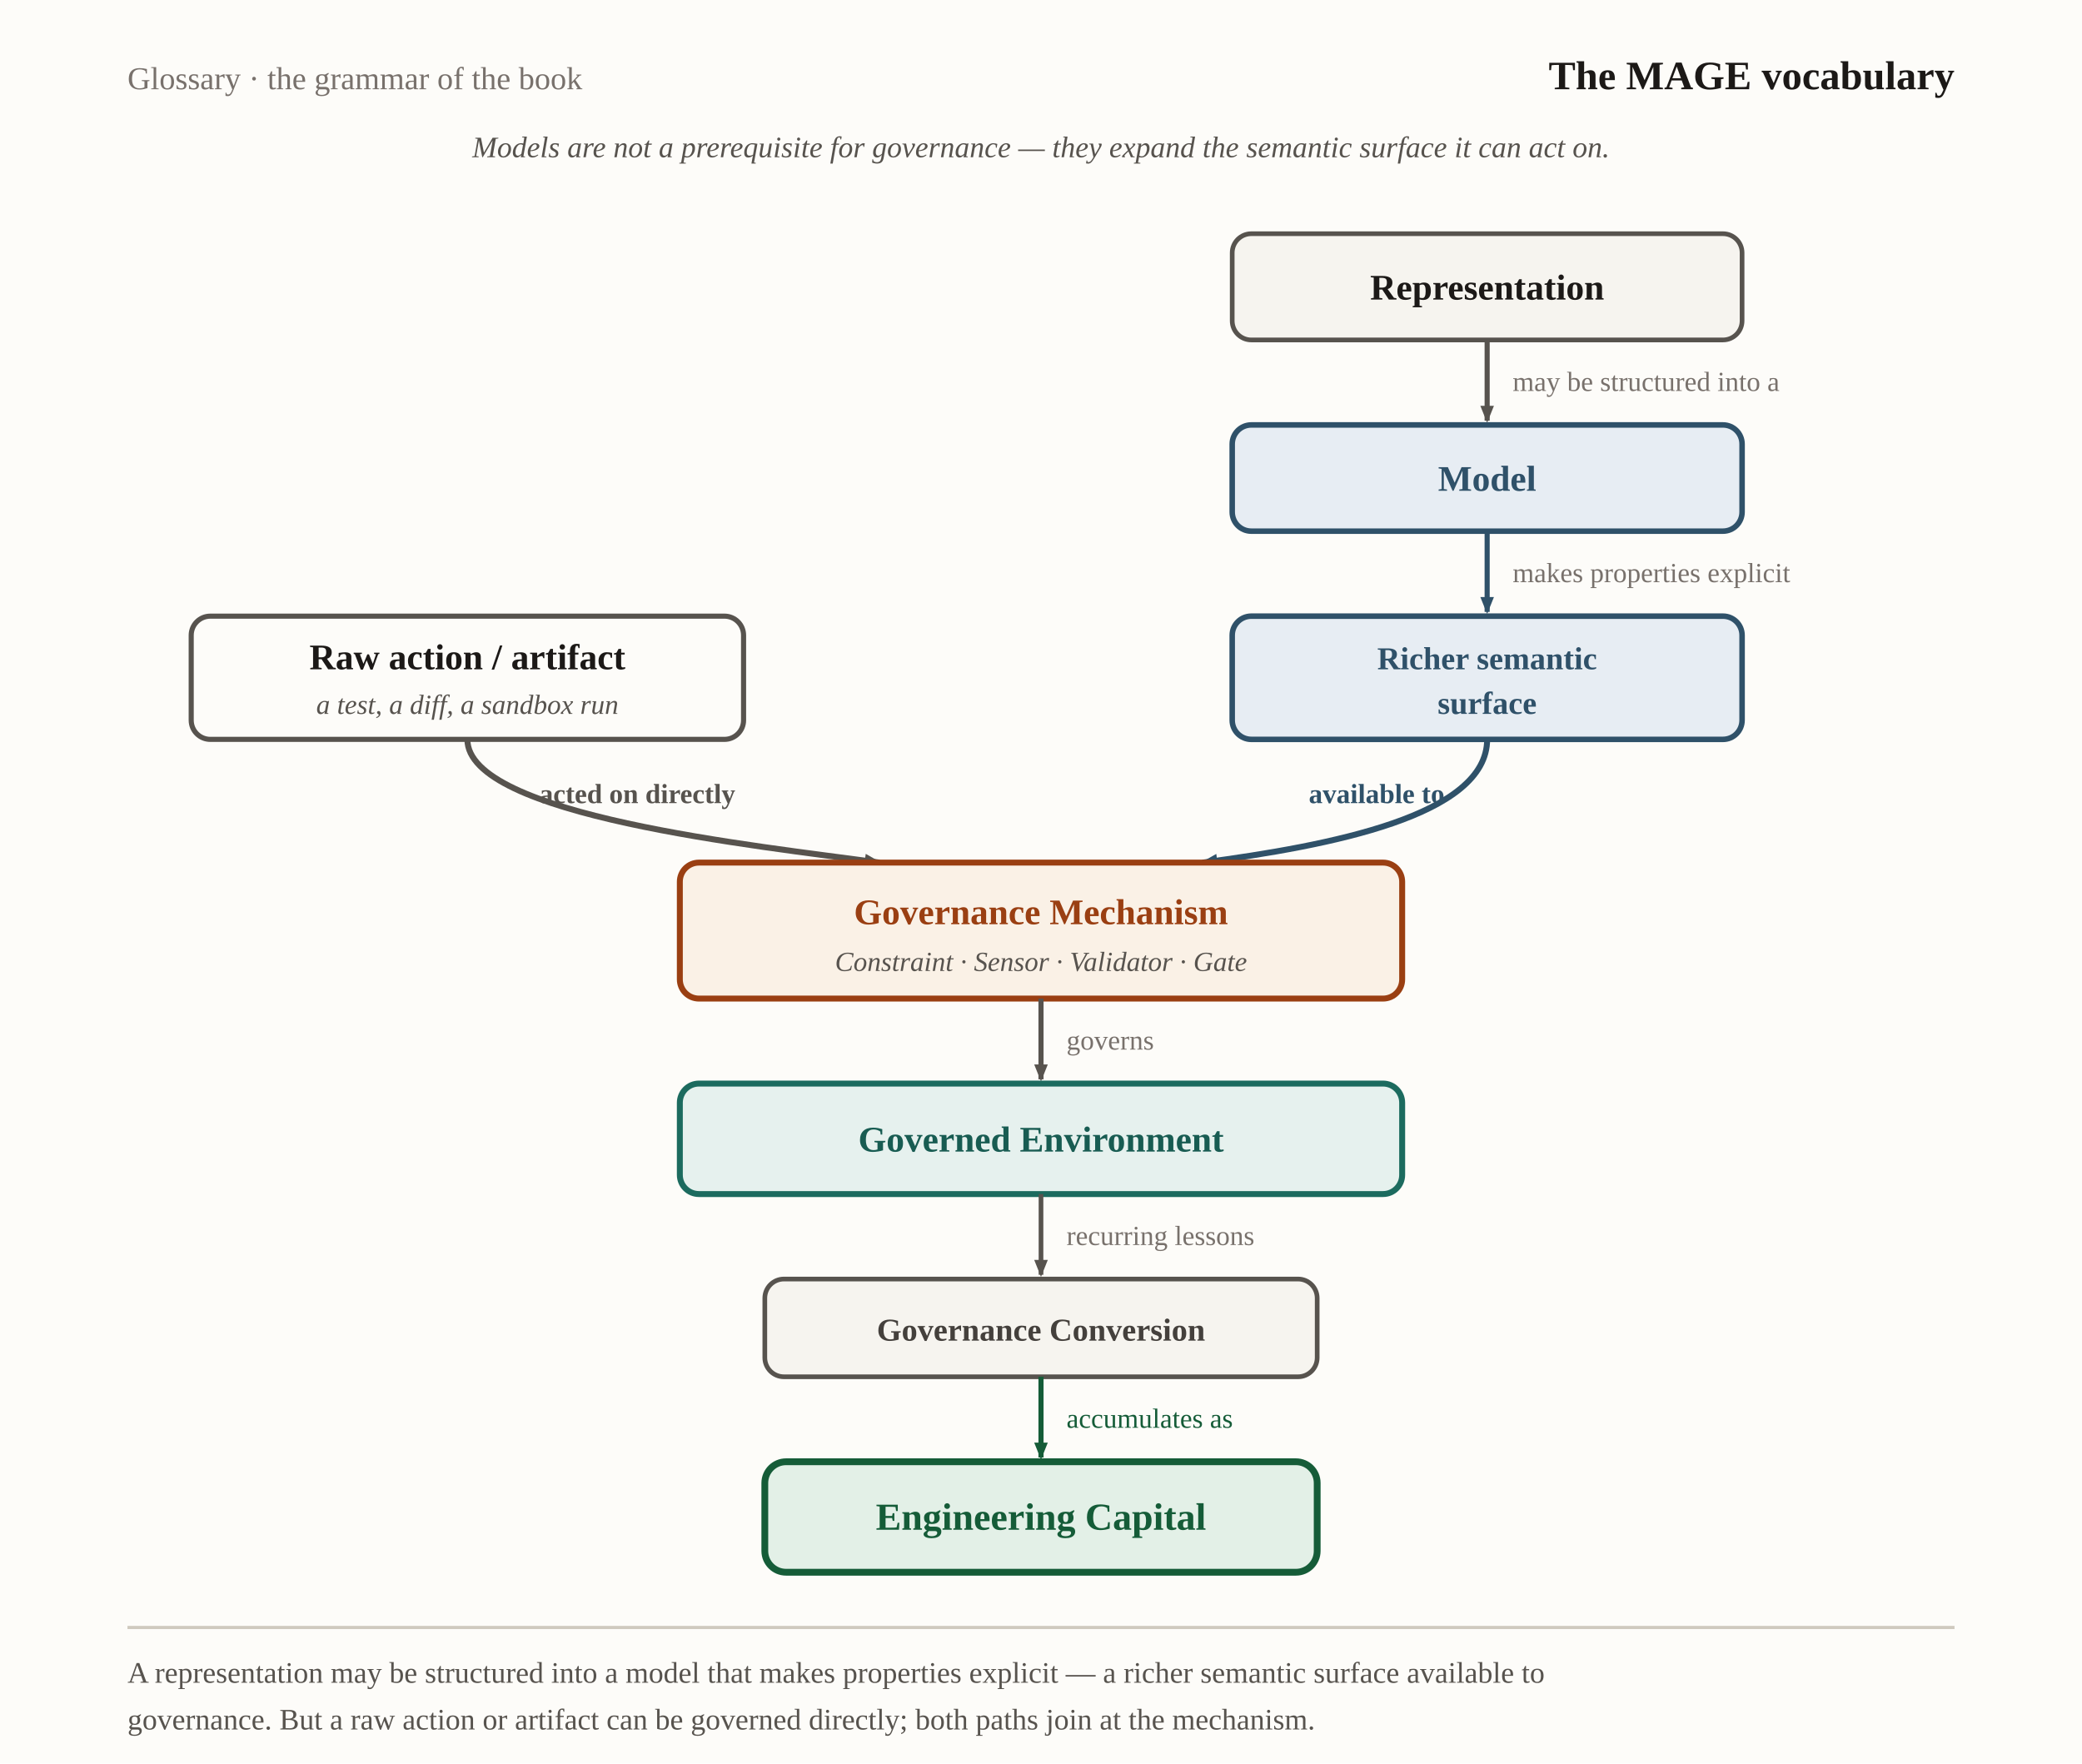
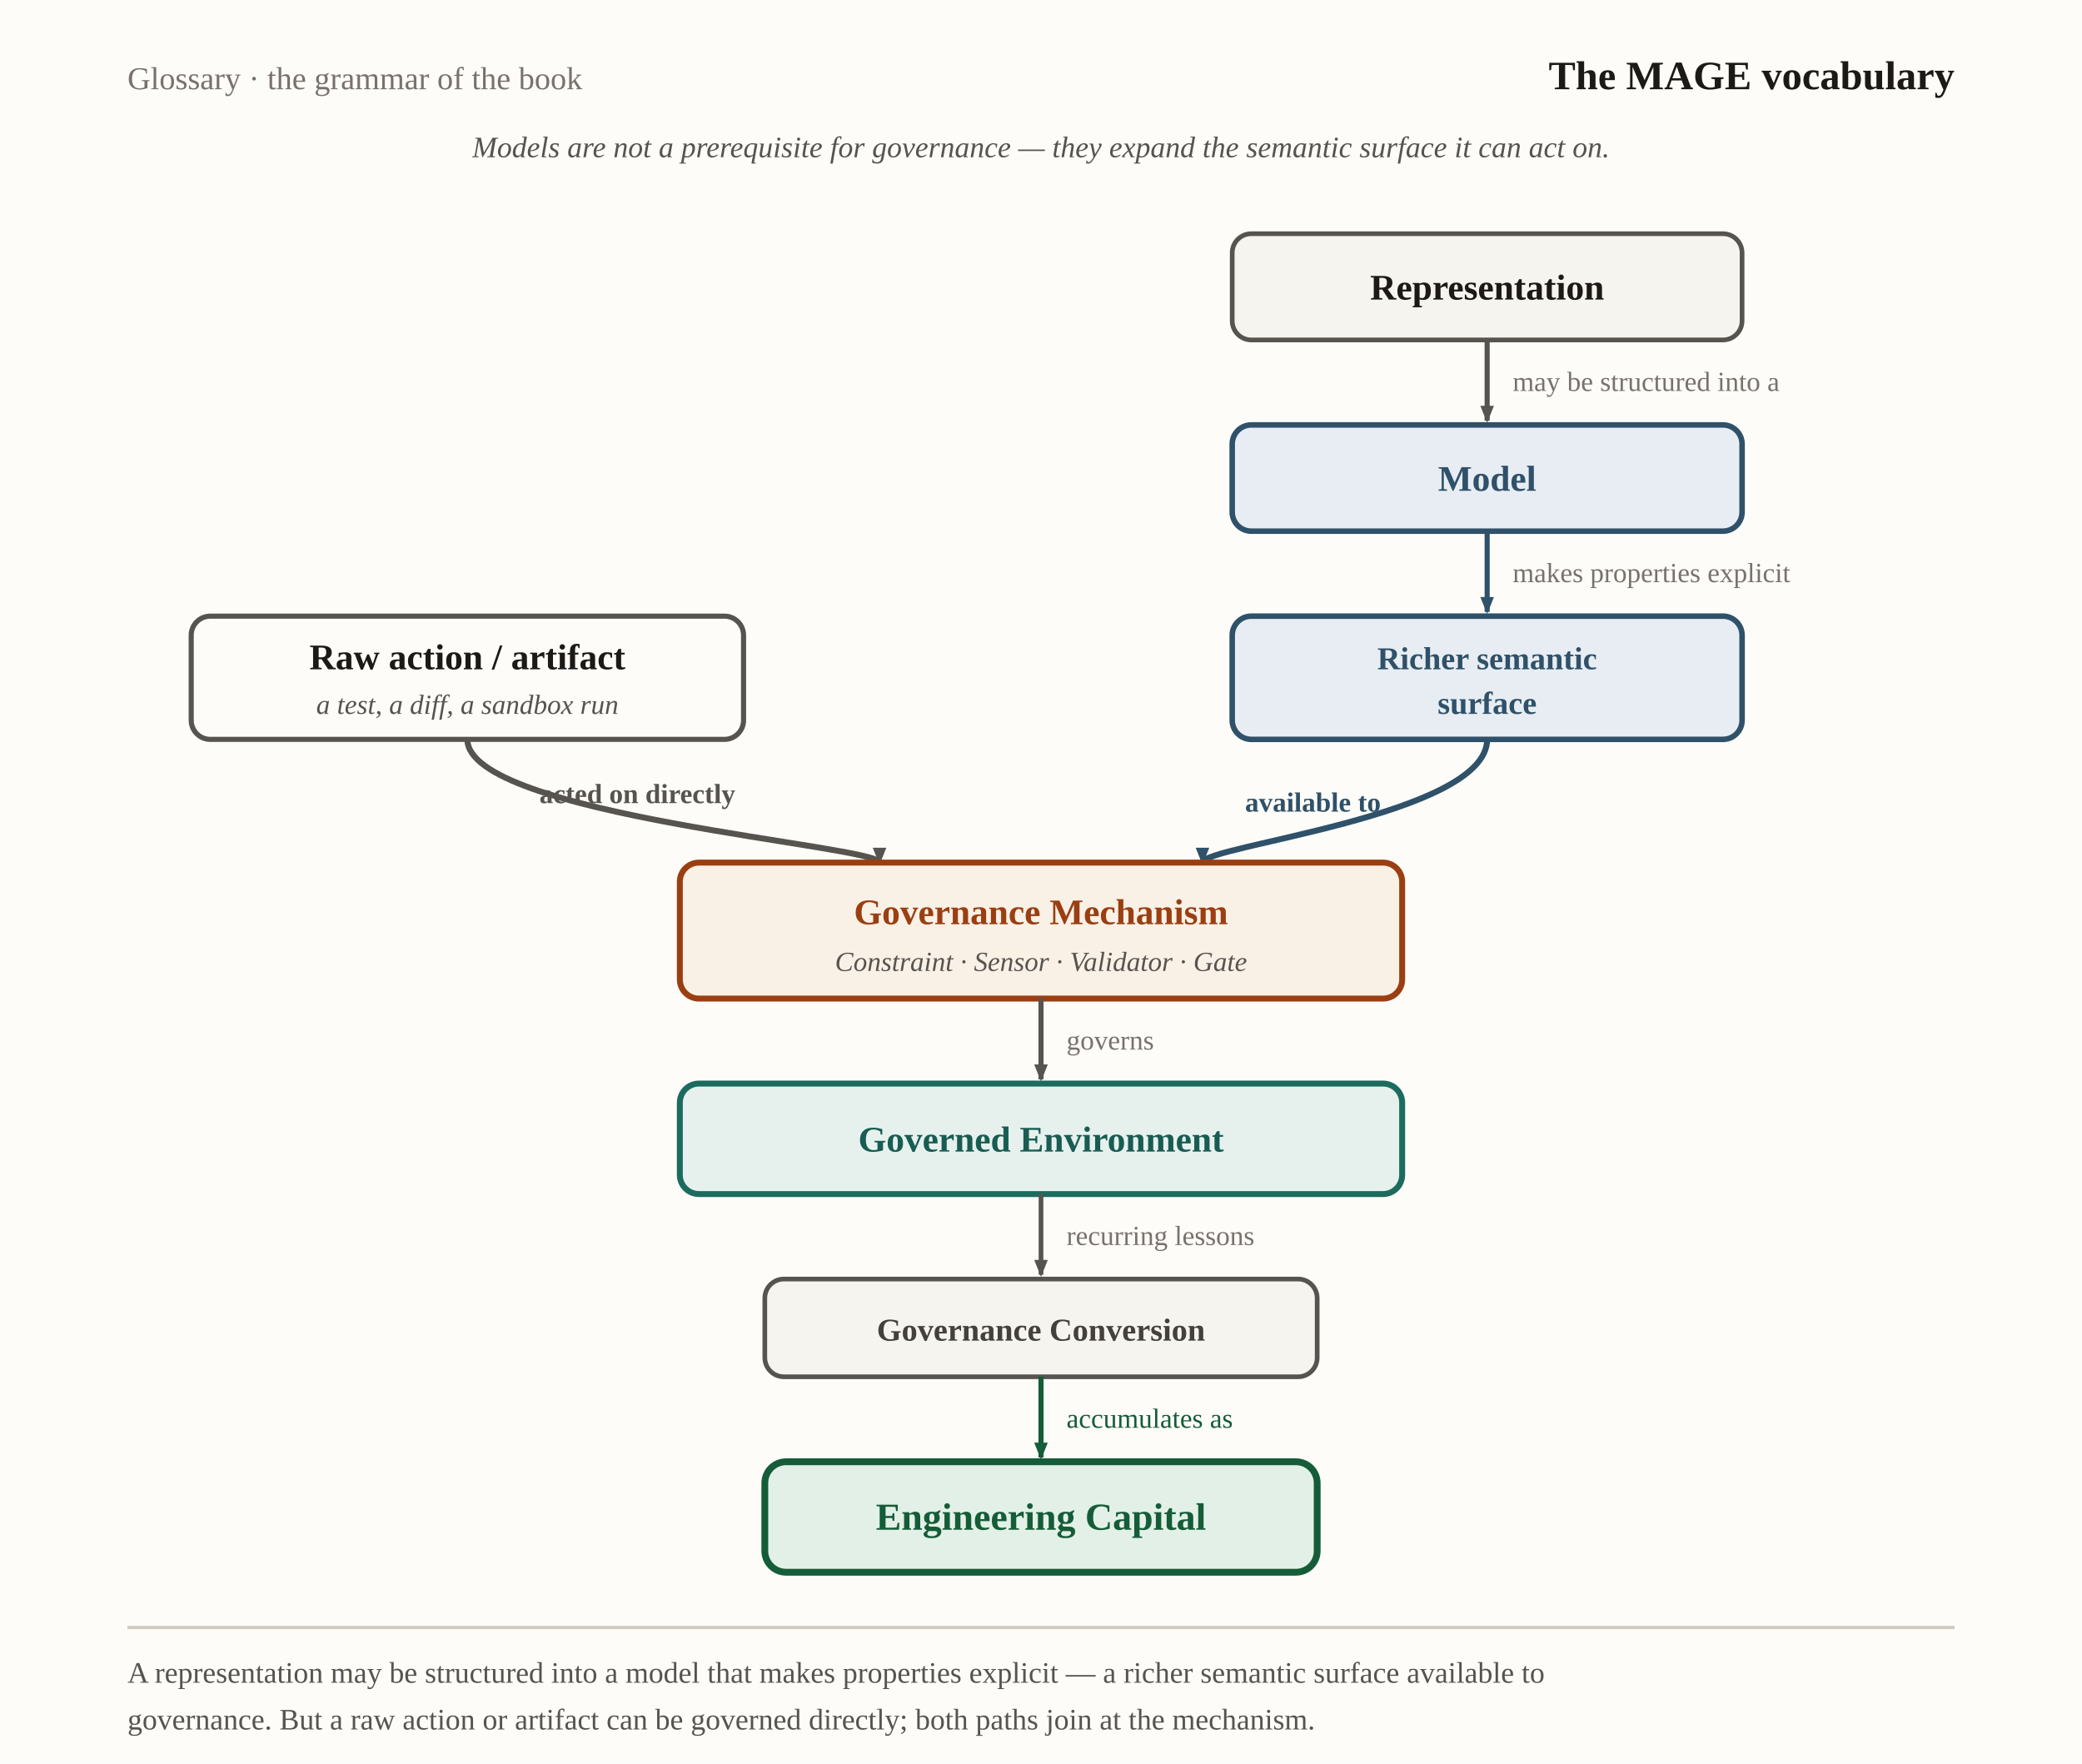
<svg xmlns="http://www.w3.org/2000/svg" viewBox="0 0 980 830" width="980" height="830" role="img" aria-labelledby="mvTitle mvDesc" font-family="Georgia, 'Times New Roman', serif">
  <defs>
    <marker id="mv-neutral" markerWidth="9" markerHeight="9" refX="7" refY="3.2" orient="auto" markerUnits="userSpaceOnUse">
      <path d="M0,0 L8,3.2 L0,6.4 Z" fill="#57534e" />
    </marker>
    <marker id="mv-blue" markerWidth="9" markerHeight="9" refX="7" refY="3.2" orient="auto" markerUnits="userSpaceOnUse">
      <path d="M0,0 L8,3.2 L0,6.4 Z" fill="#2f5169" />
    </marker>
    <marker id="mv-rust" markerWidth="9" markerHeight="9" refX="7" refY="3.2" orient="auto" markerUnits="userSpaceOnUse">
      <path d="M0,0 L8,3.2 L0,6.4 Z" fill="#9a3f12" />
    </marker>
    <marker id="mv-teal" markerWidth="9" markerHeight="9" refX="7" refY="3.2" orient="auto" markerUnits="userSpaceOnUse">
      <path d="M0,0 L8,3.2 L0,6.4 Z" fill="#1c6b5f" />
    </marker>
    <marker id="mv-green" markerWidth="9" markerHeight="9" refX="7" refY="3.2" orient="auto" markerUnits="userSpaceOnUse">
      <path d="M0,0 L8,3.2 L0,6.4 Z" fill="#155c38" />
    </marker>
  </defs>
  <rect x="0" y="0" width="980" height="830" fill="#fdfcf9" />
  <text x="60" y="42" font-size="15" fill="#78716c">Glossary · the grammar of the book</text>
  <text x="920" y="42" text-anchor="end" font-size="19" font-weight="700" fill="#1c1917">The MAGE vocabulary</text>
  <text x="490" y="74" text-anchor="middle" font-size="14" font-style="italic" fill="#57534e">Models are not a prerequisite for governance — they expand the semantic surface it can act on.</text>
-   <rect x="580" y="110" width="240" height="50" rx="9" fill="#f6f4ef" stroke="#57534e" stroke-width="2.2" />
+   <rect id="representation" x="580" y="110" width="240" height="50" rx="9" fill="#f6f4ef" stroke="#57534e" stroke-width="2.2" />
  <text x="700" y="141" text-anchor="middle" font-size="17" font-weight="700" fill="#1c1917">Representation</text>
  <path d="M700,160 L700,198" fill="none" stroke="#57534e" stroke-width="2.4" marker-end="url(#mv-neutral)" />
  <text x="712" y="184" text-anchor="start" font-size="13" fill="#78716c">may be structured into a</text>
-   <rect x="580" y="200" width="240" height="50" rx="9" fill="#e7edf3" stroke="#2f5169" stroke-width="2.6" />
+   <rect id="model" x="580" y="200" width="240" height="50" rx="9" fill="#e7edf3" stroke="#2f5169" stroke-width="2.6" />
  <text x="700" y="231" text-anchor="middle" font-size="17" font-weight="700" fill="#2f5169">Model</text>
  <path d="M700,250 L700,288" fill="none" stroke="#2f5169" stroke-width="2.4" marker-end="url(#mv-blue)" />
  <text x="712" y="274" text-anchor="start" font-size="13" fill="#78716c">makes properties explicit</text>
-   <rect x="580" y="290" width="240" height="58" rx="9" fill="#e7edf3" stroke="#2f5169" stroke-width="2.6" />
+   <rect id="richer-surface" x="580" y="290" width="240" height="58" rx="9" fill="#e7edf3" stroke="#2f5169" stroke-width="2.6" />
  <text x="700" y="315" text-anchor="middle" font-size="15" font-weight="700" fill="#2f5169">Richer semantic</text>
  <text x="700" y="336" text-anchor="middle" font-size="15" font-weight="700" fill="#2f5169">surface</text>
-   <rect x="90" y="290" width="260" height="58" rx="9" fill="#fdfcf9" stroke="#57534e" stroke-width="2.4" />
+   <rect id="raw-action" x="90" y="290" width="260" height="58" rx="9" fill="#fdfcf9" stroke="#57534e" stroke-width="2.4" />
  <text x="220" y="315" text-anchor="middle" font-size="17" font-weight="700" fill="#1c1917">Raw action / artifact</text>
  <text x="220" y="336" text-anchor="middle" font-size="13" font-style="italic" fill="#57534e">a test, a diff, a sandbox run</text>
-   <path d="M700,348 C700,384 626,398 566,406" fill="none" stroke="#2f5169" stroke-width="2.8" marker-end="url(#mv-blue)" />
-   <text x="648" y="378" text-anchor="middle" font-size="13" font-weight="700" fill="#2f5169">available to</text>
-   <path d="M220,348 C220,384 356,398 414,406" fill="none" stroke="#57534e" stroke-width="2.8" marker-end="url(#mv-neutral)" />
+   <path d="M700,348 C700,384 566,398 566,406" fill="none" stroke="#2f5169" stroke-width="2.8" marker-end="url(#mv-blue)" />
+   <text x="618" y="382" text-anchor="middle" font-size="13" font-weight="700" fill="#2f5169">available to</text>
+   <path d="M220,348 C220,384 414,398 414,406" fill="none" stroke="#57534e" stroke-width="2.8" marker-end="url(#mv-neutral)" />
  <text x="300" y="378" text-anchor="middle" font-size="13" font-weight="700" fill="#57534e">acted on directly</text>
-   <rect x="320" y="406" width="340" height="64" rx="9" fill="#faf1e6" stroke="#9a3f12" stroke-width="2.8" />
+   <rect id="gov-mechanism" x="320" y="406" width="340" height="64" rx="9" fill="#faf1e6" stroke="#9a3f12" stroke-width="2.8" />
  <text x="490" y="435" text-anchor="middle" font-size="17" font-weight="700" fill="#9a3f12">Governance Mechanism</text>
  <text x="490" y="457" text-anchor="middle" font-size="13" font-style="italic" fill="#57534e">Constraint · Sensor · Validator · Gate</text>
  <path d="M490,470 L490,508" fill="none" stroke="#57534e" stroke-width="2.4" marker-end="url(#mv-neutral)" />
  <text x="502" y="494" text-anchor="start" font-size="13" fill="#78716c">governs</text>
-   <rect x="320" y="510" width="340" height="52" rx="9" fill="#e6f1ee" stroke="#1c6b5f" stroke-width="2.8" />
+   <rect id="governed-env" x="320" y="510" width="340" height="52" rx="9" fill="#e6f1ee" stroke="#1c6b5f" stroke-width="2.8" />
  <text x="490" y="542" text-anchor="middle" font-size="17" font-weight="700" fill="#185c52">Governed Environment</text>
  <path d="M490,562 L490,600" fill="none" stroke="#57534e" stroke-width="2.2" marker-end="url(#mv-neutral)" />
  <text x="502" y="586" text-anchor="start" font-size="13" fill="#78716c">recurring lessons</text>
-   <rect x="360" y="602" width="260" height="46" rx="9" fill="#f6f4ef" stroke="#57534e" stroke-width="2.2" />
+   <rect id="gov-conversion" x="360" y="602" width="260" height="46" rx="9" fill="#f6f4ef" stroke="#57534e" stroke-width="2.2" />
  <text x="490" y="631" text-anchor="middle" font-size="15" font-weight="700" fill="#44403c">Governance Conversion</text>
  <path d="M490,648 L490,686" fill="none" stroke="#155c38" stroke-width="2.4" marker-end="url(#mv-green)" />
  <text x="502" y="672" text-anchor="start" font-size="13" fill="#155c38">accumulates as</text>
-   <rect x="360" y="688" width="260" height="52" rx="10" fill="#e3f0e7" stroke="#155c38" stroke-width="3.2" />
+   <rect id="eng-capital" x="360" y="688" width="260" height="52" rx="10" fill="#e3f0e7" stroke="#155c38" stroke-width="3.2" />
  <text x="490" y="720" text-anchor="middle" font-size="18" font-weight="800" fill="#155c38">Engineering Capital</text>
  <line x1="60" y1="766" x2="920" y2="766" stroke="#cfcabf" stroke-width="1.5" />
  <text x="60" y="792" font-size="14" fill="#57534e">A representation may be structured into a model that makes properties explicit — a richer semantic surface available to</text>
  <text x="60" y="814" font-size="14" fill="#57534e">governance. But a raw action or artifact can be governed directly; both paths join at the mechanism.</text>
</svg>
